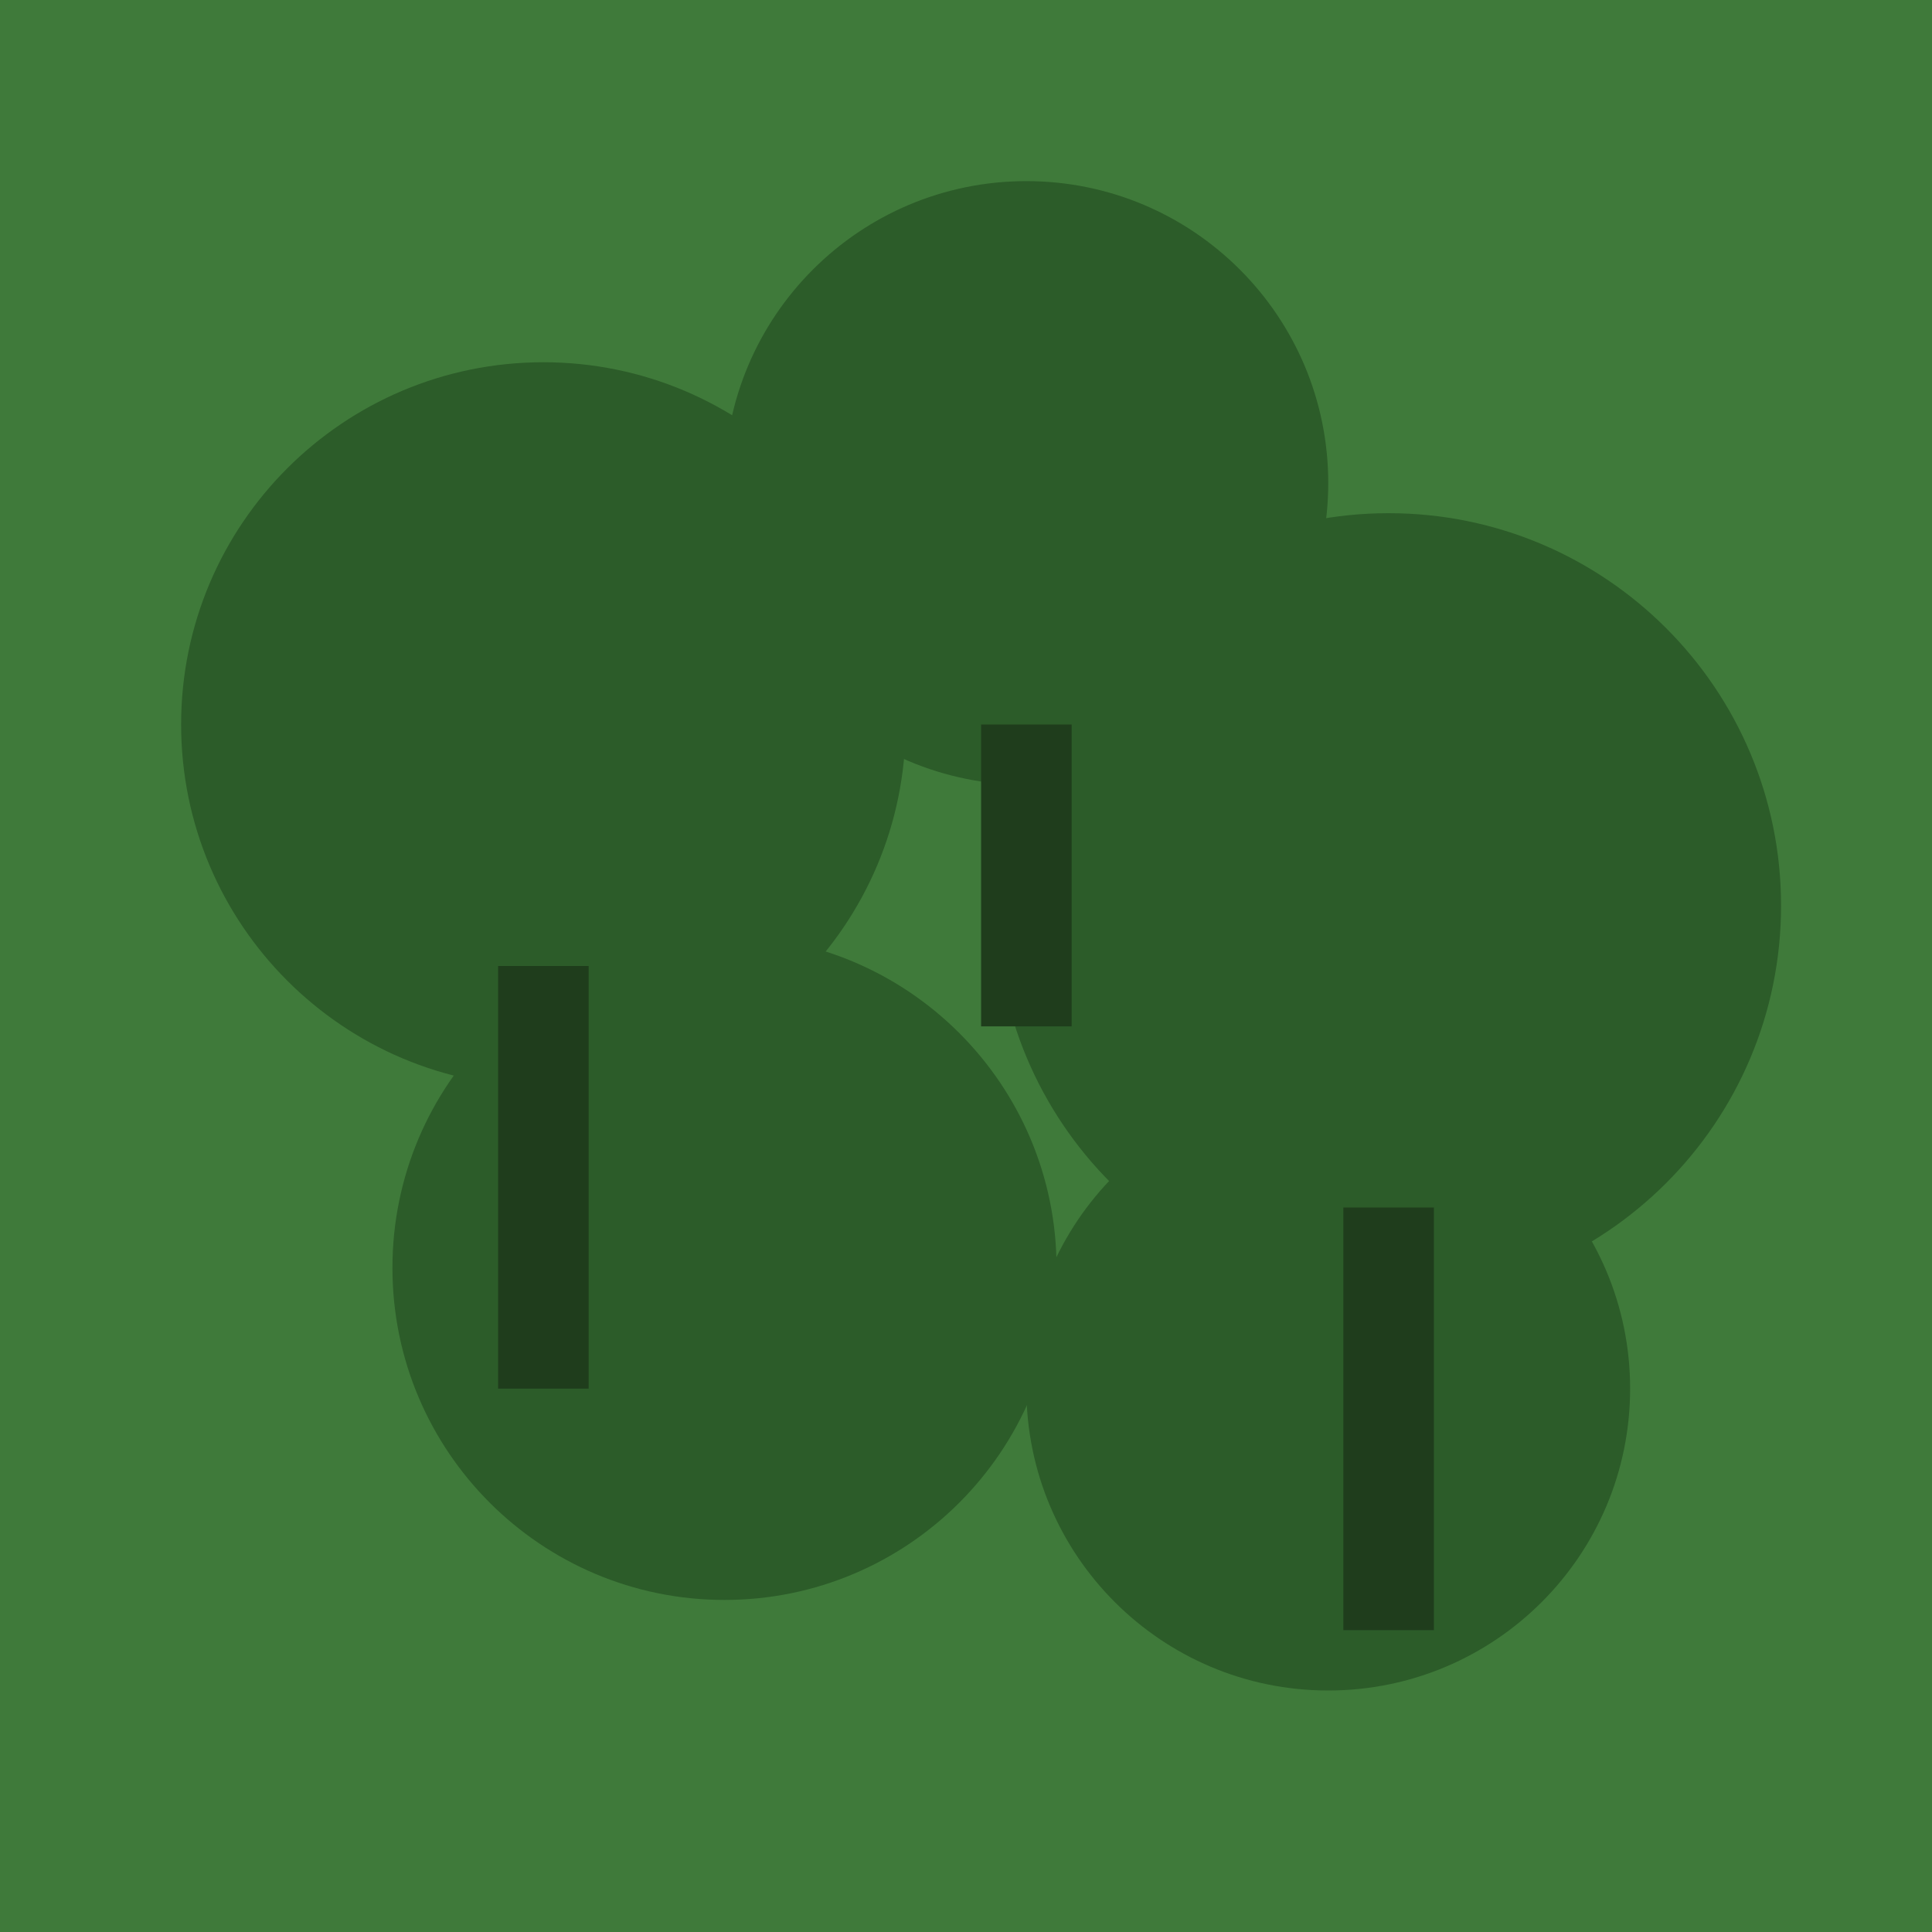
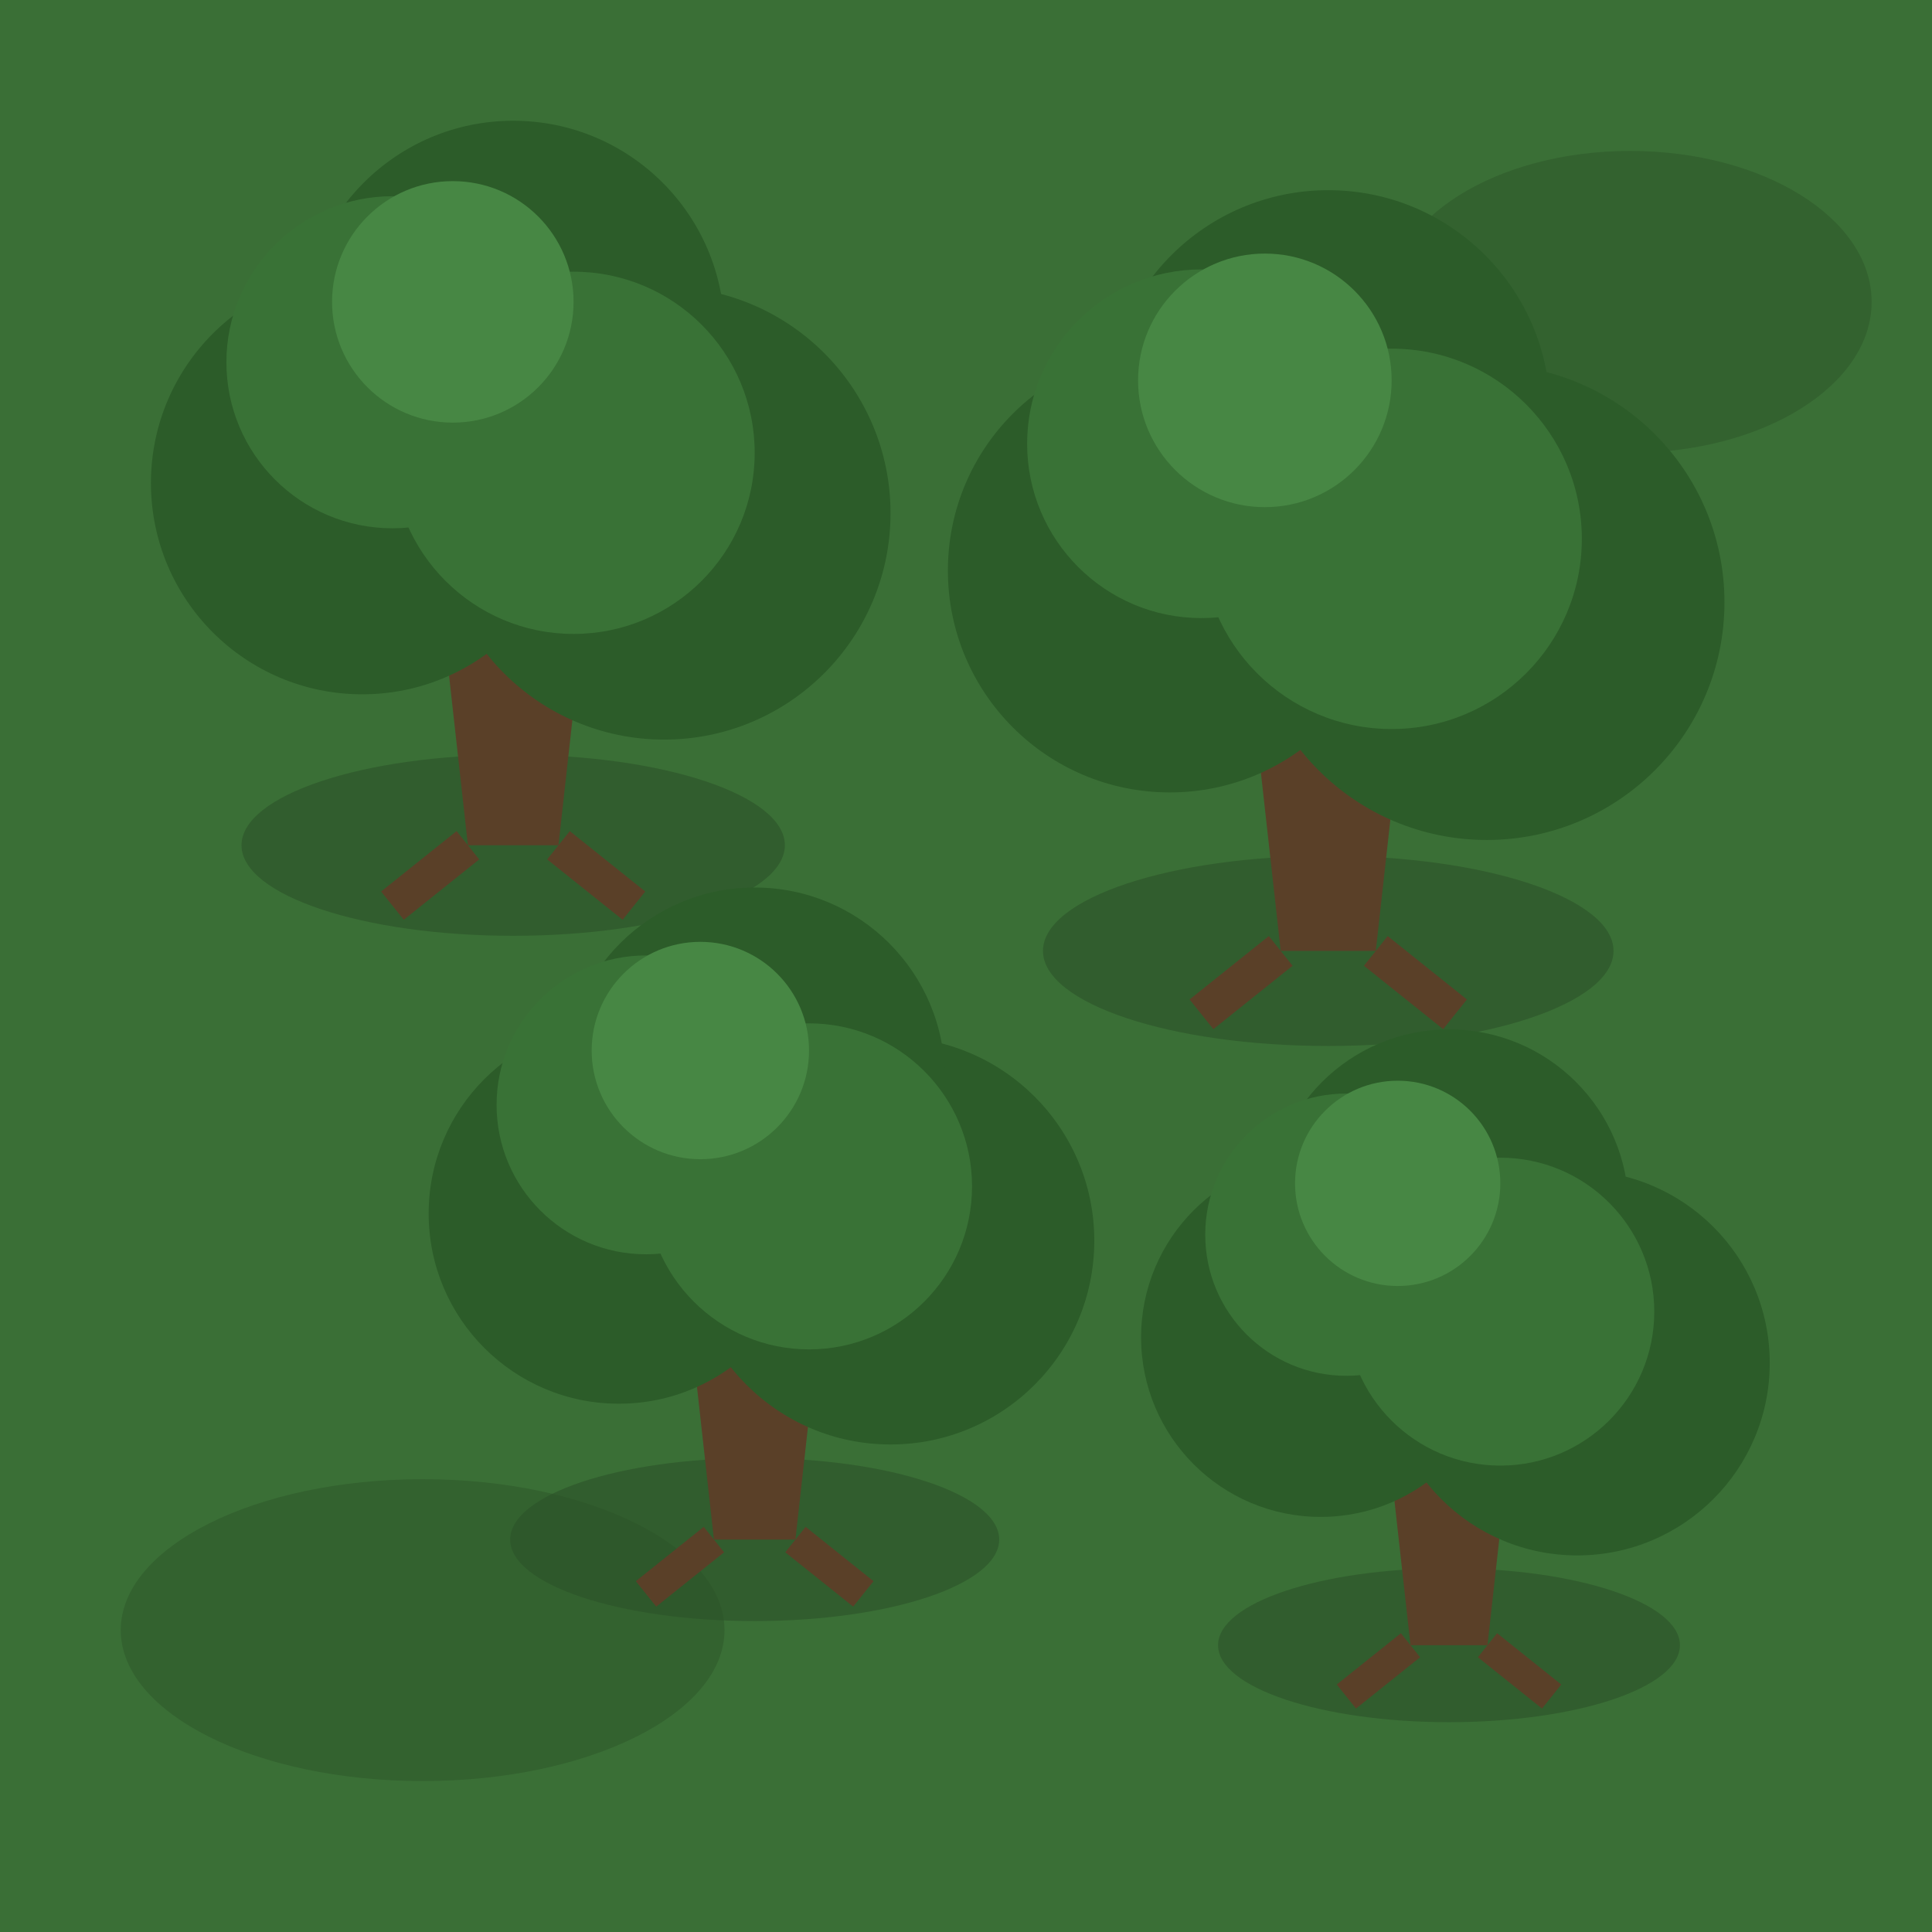
<svg xmlns="http://www.w3.org/2000/svg" viewBox="0 0 64 64">
-   <rect width="64" height="64" fill="#3f7a3a" />
-   <g fill="#2c5c29">
-     <circle cx="18" cy="24" r="12" />
-     <circle cx="34" cy="16" r="10" />
-     <circle cx="46" cy="30" r="13" />
-     <circle cx="24" cy="42" r="11" />
-     <circle cx="44" cy="46" r="10" />
+   <defs>
+     <g id="tr">
+       <ellipse cx="0" cy="10" rx="9" ry="3" fill="#2b5228" opacity="0.6" />
+       <path d="M-1.5 10 L-2.5 1 L2.5 1 L1.5 10 Z" fill="#5a4028" />
+       <path d="M-1.5 10 L-4 12 M1.5 10 L4 12" stroke="#5a4028" stroke-width="1.2" fill="none" />
+       <circle cx="-5" cy="-2" r="7" fill="#2c5c29" />
+       <circle cx="5" cy="-1" r="7.5" fill="#2c5c29" />
+       <circle cx="0" cy="-7" r="7" fill="#2c5c29" />
+       <circle cx="-4" cy="-6" r="5.5" fill="#397236" />
+       <circle cx="2" cy="-3" r="6" fill="#397236" />
+       <circle cx="-2" cy="-8" r="4" fill="#478744" />
+     </g>
+   </defs>
+   <rect width="64" height="64" fill="#3a6f36" />
+   <g fill="#33622f">
+     <ellipse cx="14" cy="54" rx="10" ry="5" />
+     <ellipse cx="54" cy="10" rx="8" ry="5" />
  </g>
-   <g stroke="#1f3d1c" stroke-width="3">
-     <path d="M18 32 L18 46" />
-     <path d="M34 24 L34 34" />
-     <path d="M46 40 L46 54" />
-   </g>
+   <use href="#tr" transform="translate(17 18)" />
+   <use href="#tr" transform="translate(44 21) scale(1.05)" />
+   <use href="#tr" transform="translate(25 42) scale(0.9)" />
+   <use href="#tr" transform="translate(48 46) scale(0.85)" />
</svg>
